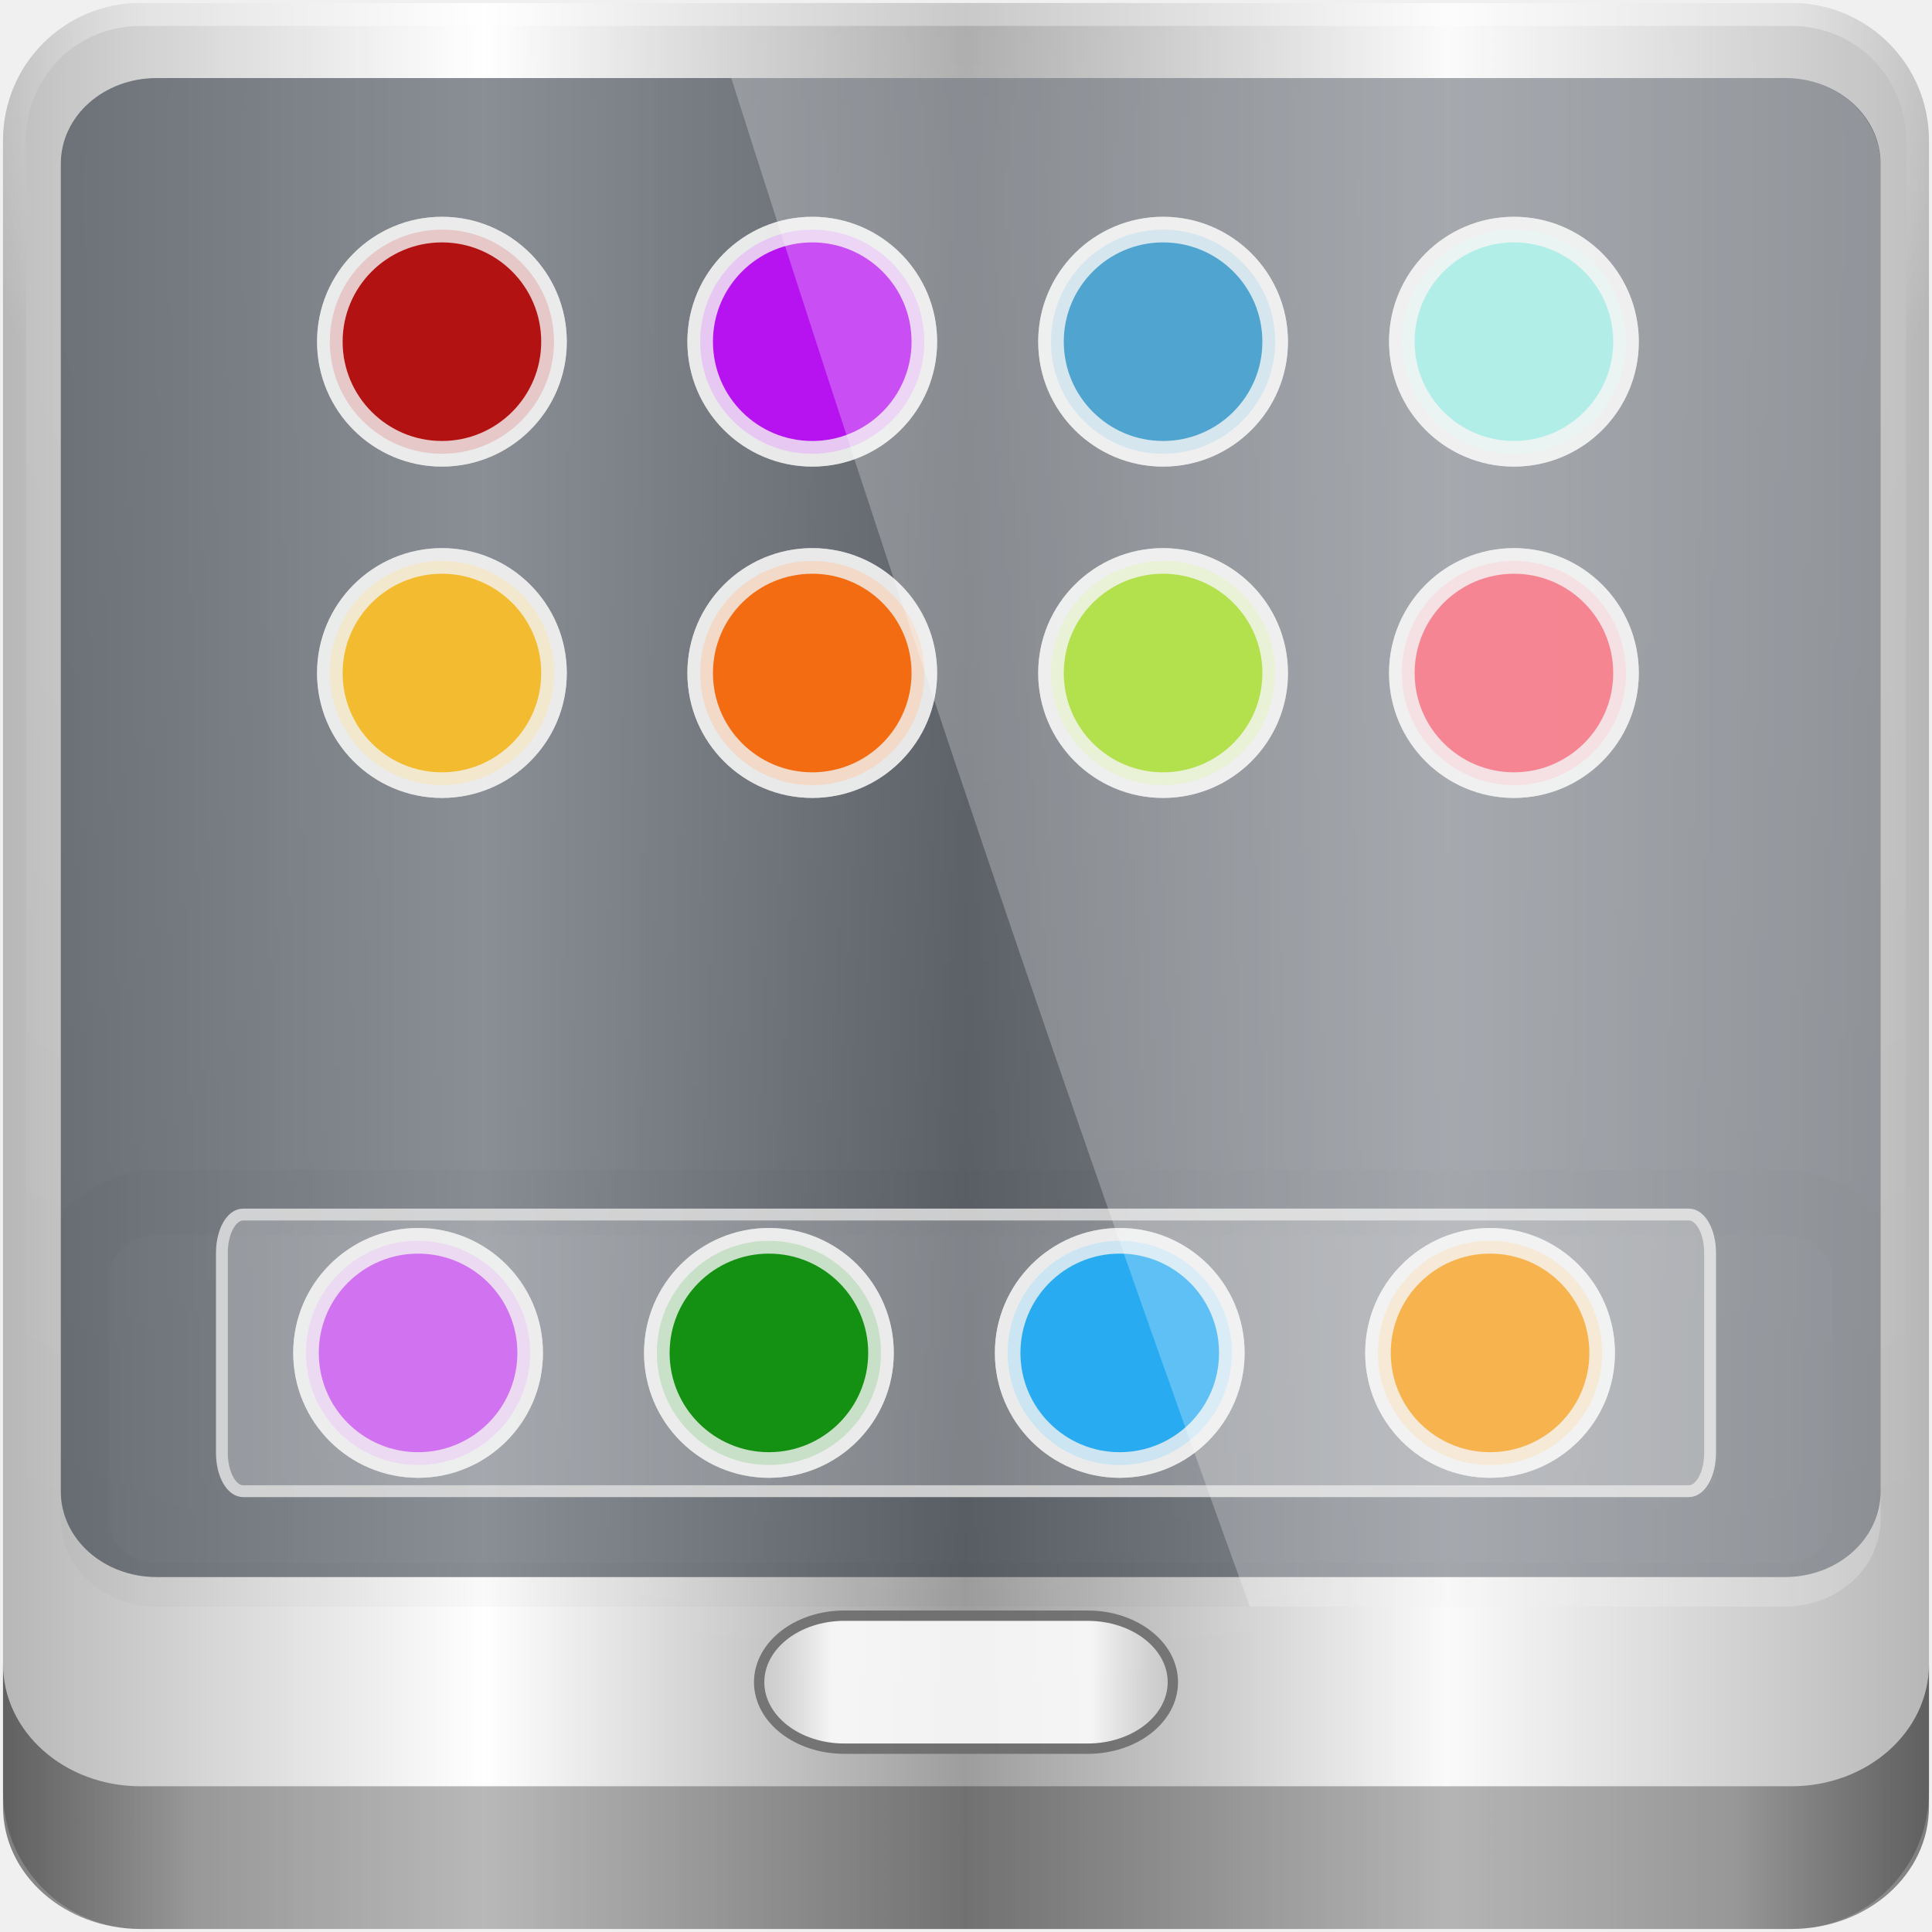
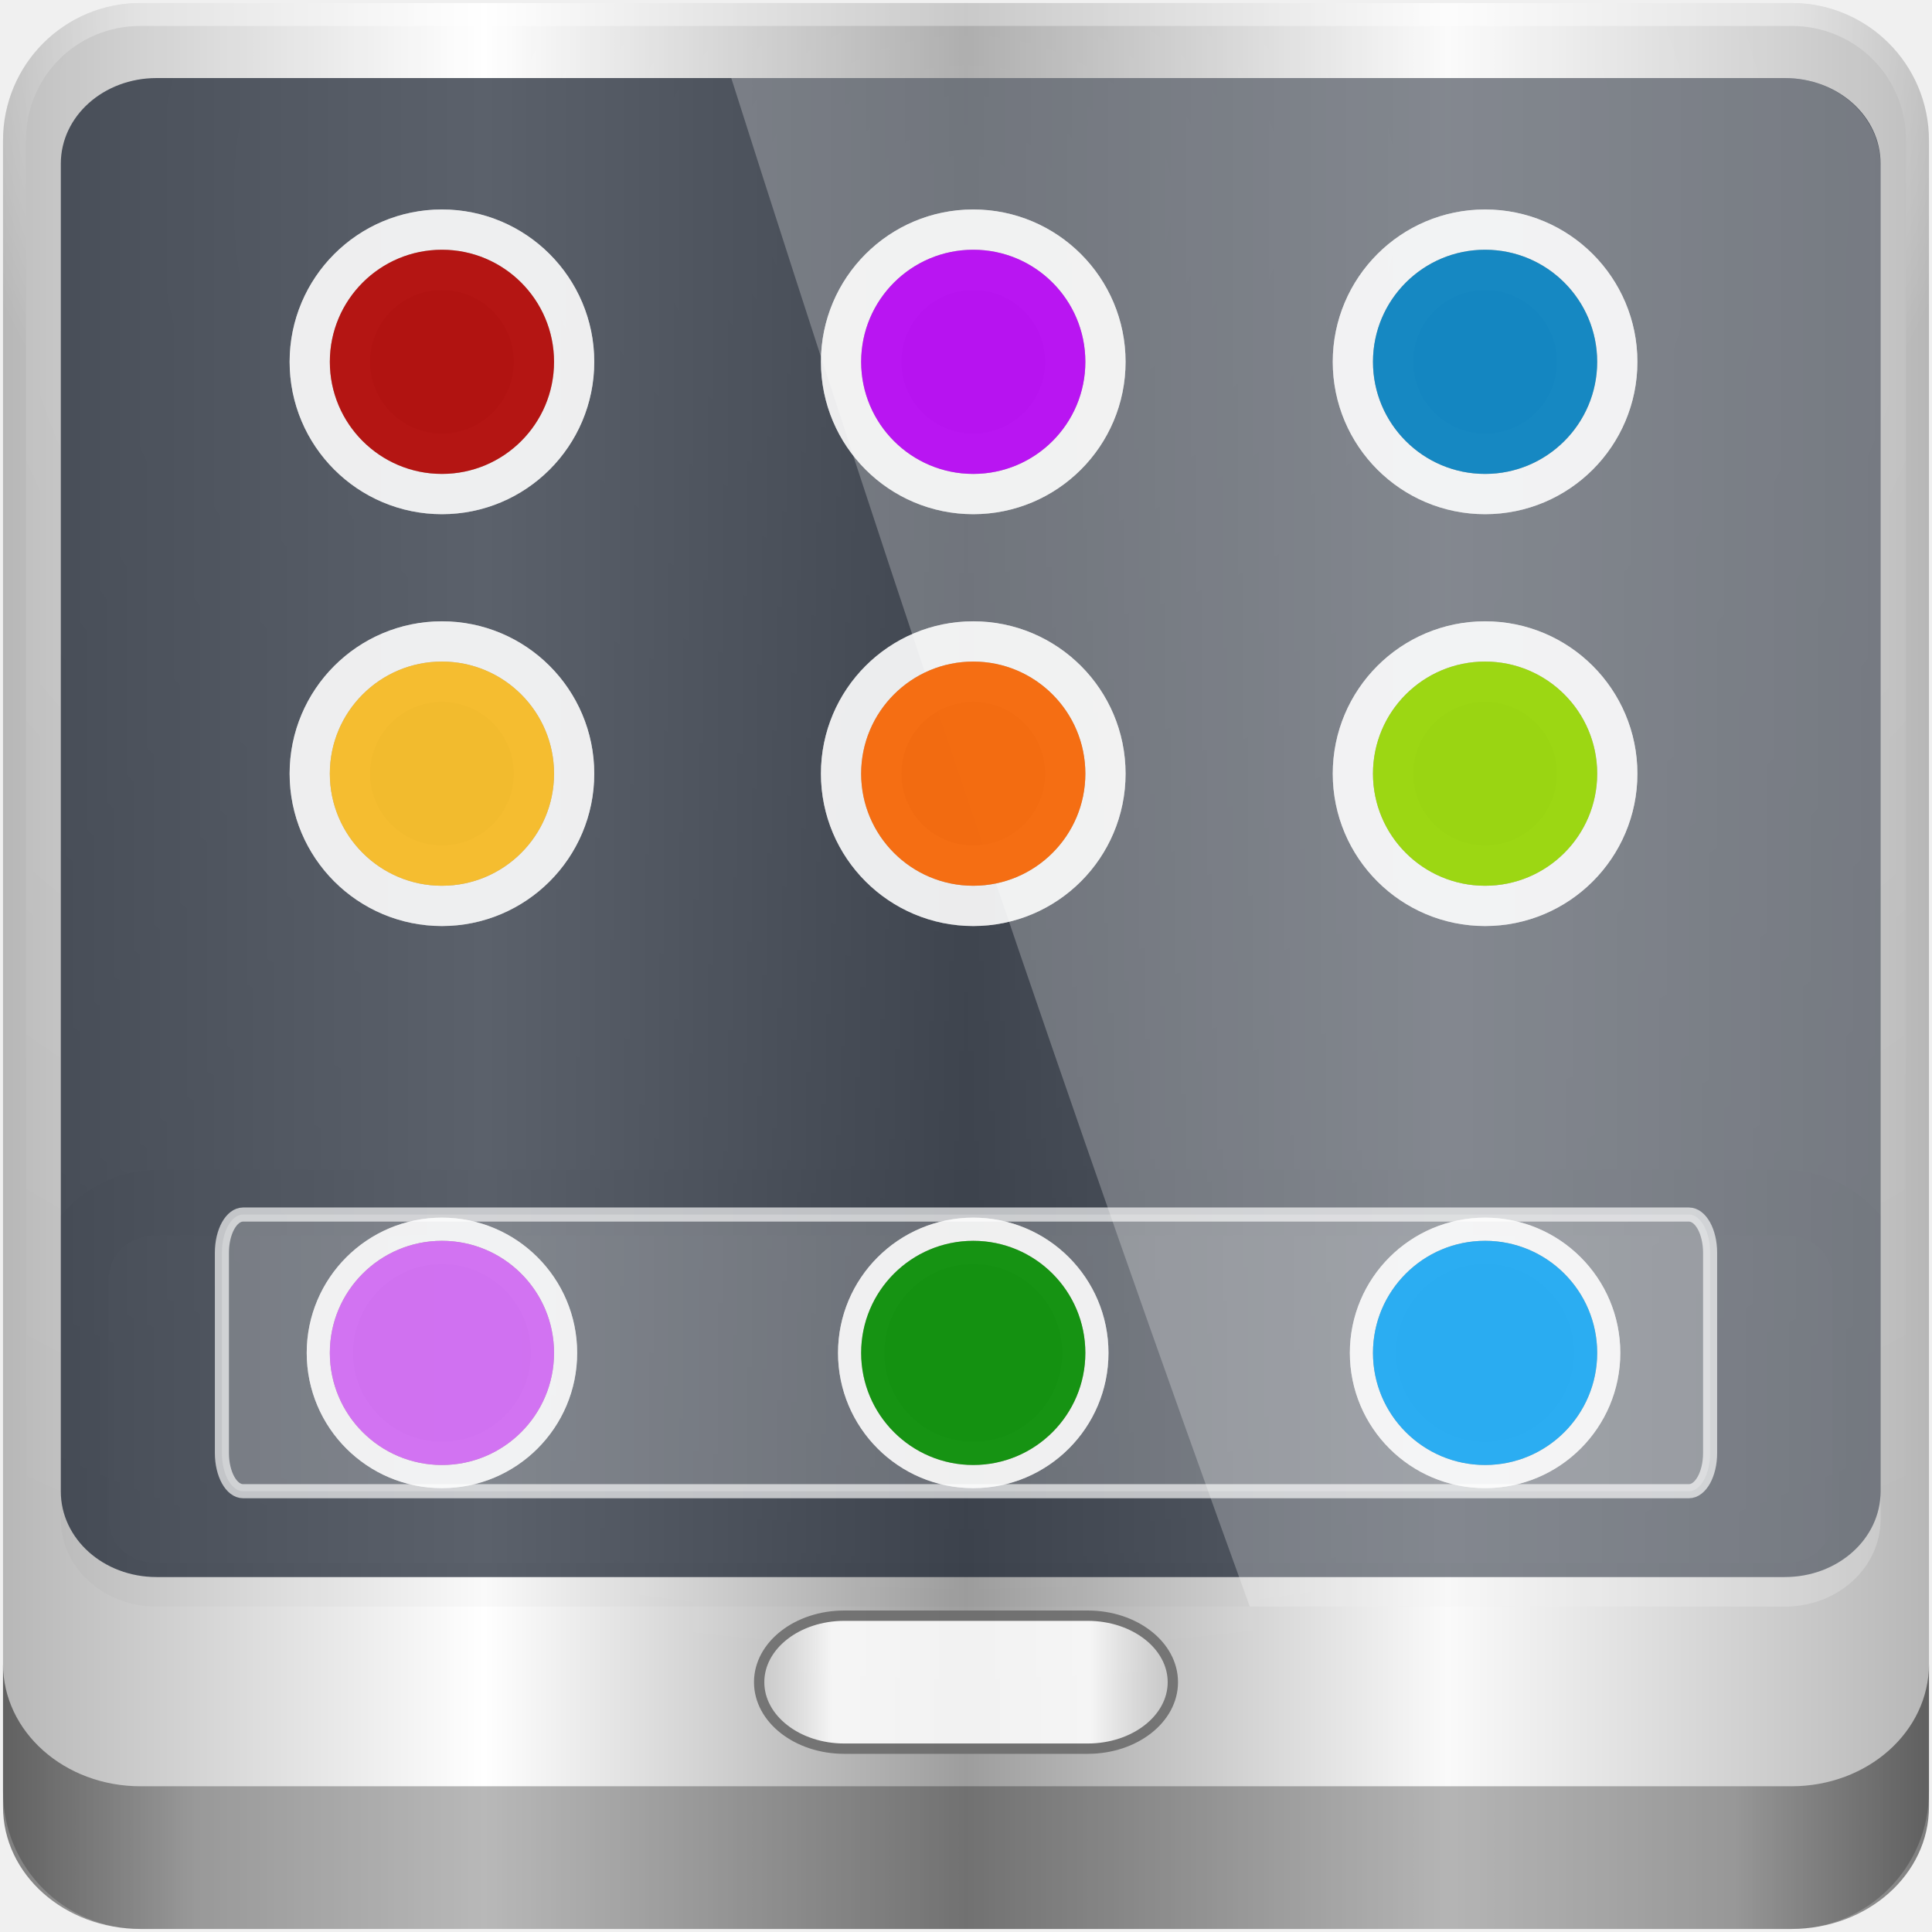
<svg xmlns="http://www.w3.org/2000/svg" xmlns:xlink="http://www.w3.org/1999/xlink" width="96" height="96" viewBox="0 0 96 96" version="1.1" id="svg1072">
  <defs id="defs1066">
    <linearGradient gradientTransform="matrix(1.135375,0,0,1.133663,-40.03712,-46.78764)" y2="47" x2="90" y1="47" x1="6" gradientUnits="userSpaceOnUse" id="linearGradient5021" xlink:href="#linearGradient6139-0" />
    <linearGradient id="linearGradient6139-0">
      <stop id="stop6141-2" offset="0" style="stop-color:#b7b7b7;stop-opacity:1;" />
      <stop style="stop-color:#ffffff;stop-opacity:1;" offset="0.25" id="stop6151-0" />
      <stop style="stop-color:#9d9d9d;stop-opacity:1;" offset="0.5" id="stop6147-1" />
      <stop id="stop6149-4" offset="0.75" style="stop-color:#fafafa;stop-opacity:1;" />
      <stop id="stop6143-4" offset="1" style="stop-color:#b7b7b7;stop-opacity:1;" />
    </linearGradient>
    <radialGradient xlink:href="#linearGradient3888-8-4-8-6" id="radialGradient3114" gradientUnits="userSpaceOnUse" gradientTransform="matrix(0,1.620944,-2.038285,0,160.6643,-243.0366)" cx="158" cy="6.213" fx="158" fy="6.213" r="41" />
    <linearGradient id="linearGradient3888-8-4-8-6">
      <stop style="stop-color:#ffffff;stop-opacity:1;" offset="0" id="stop3890-4-7-9-7" />
      <stop style="stop-color:#ffffff;stop-opacity:0;" offset="1" id="stop3892-5-8-2-7" />
    </linearGradient>
    <radialGradient xlink:href="#linearGradient4091-0-3-0-7" id="radialGradient3118" gradientUnits="userSpaceOnUse" gradientTransform="matrix(-1.072173,0,0,-0.8750202,199.4643,-19.12555)" cx="48" cy="-27" fx="48" fy="-27" r="42" />
    <linearGradient id="linearGradient4091-0-3-0-7">
      <stop style="stop-color:#ffffff;stop-opacity:1;" offset="0" id="stop4093-3-6-4-2" />
      <stop id="stop4099-6-1-8-3" offset="0.8" style="stop-color:#ffffff;stop-opacity:1;" />
      <stop style="stop-color:#ffffff;stop-opacity:0;" offset="1" id="stop4095-1-0-7-9" />
    </linearGradient>
    <linearGradient xlink:href="#linearGradient3832-0-6-1-1" id="linearGradient3120" gradientUnits="userSpaceOnUse" gradientTransform="matrix(1,0,0,0.8890586,200,8.943174)" x1="-94" y1="82.984" x2="-10.188" y2="82.984" />
    <linearGradient id="linearGradient3832-0-6-1-1">
      <stop style="stop-color:#000000;stop-opacity:1;" offset="0" id="stop3834-6-3-7-1" />
      <stop id="stop3872-2-4" offset="0.1" style="stop-color:#000000;stop-opacity:0.588;" />
      <stop style="stop-color:#000000;stop-opacity:0.588;" offset="0.9" id="stop3844-6-2-7-6" />
      <stop style="stop-color:#000000;stop-opacity:1;" offset="1" id="stop3836-5-0-2-9" />
    </linearGradient>
    <linearGradient xlink:href="#linearGradient5700" id="linearGradient5698" gradientUnits="userSpaceOnUse" gradientTransform="matrix(1.135375,0,0,1.133663,-158.9851,10.00224)" x1="6" y1="47" x2="90" y2="47" />
    <linearGradient id="linearGradient5700">
      <stop id="stop5702" offset="0" style="stop-color:#ffffff;stop-opacity:0;" />
      <stop style="stop-color:#ffffff;stop-opacity:0.851;" offset="0.037" id="stop5704" />
      <stop id="stop5706" offset="0.065" style="stop-color:#ffffff;stop-opacity:0;" />
      <stop style="stop-color:#ffffff;stop-opacity:0;" offset="0.945" id="stop5712" />
      <stop style="stop-color:#ffffff;stop-opacity:0.851;" offset="0.966" id="stop5710" />
      <stop id="stop5708" offset="1" style="stop-color:#ffffff;stop-opacity:0;" />
    </linearGradient>
    <linearGradient xlink:href="#linearGradient1218" id="linearGradient1210" x1="4.161" y1="42.204" x2="24.761" y2="42.204" gradientUnits="userSpaceOnUse" gradientTransform="translate(0,-0.2984177)" />
    <linearGradient id="linearGradient1218">
      <stop id="stop1212" offset="0" style="stop-color:#ffffff;stop-opacity:0.017" />
      <stop style="stop-color:#ffffff;stop-opacity:1;" offset="0.179" id="stop1220" />
      <stop style="stop-color:#ffffff;stop-opacity:1;" offset="0.8" id="stop1214" />
      <stop id="stop1216" offset="1" style="stop-color:#ffffff;stop-opacity:0.023" />
    </linearGradient>
  </defs>
  <g id="layer1" transform="translate(0,-1026.52)">
    <g transform="matrix(1.003444,0,0,1.004959,33.4893,1067.993)" id="g1298">
      <path style="display:inline;fill:url(#linearGradient5021);fill-opacity:1;fill-rule:nonzero;stroke:none" d="M 55.334,-41.119 H -26.413 c -3.774,0 -6.812,3.034 -6.812,6.802 v 81.624 c 0,3.768 3.038,6.802 6.812,6.802 h 81.747 c 3.774,0 6.812,-3.034 6.812,-6.802 V -34.317 c 0,-3.768 -3.038,-6.802 -6.812,-6.802 z" id="rect4251-1" />
      <g id="g3272" transform="matrix(1.135375,0,0,1.133663,-153.5746,-46.2208)">
        <path id="path3400-6" d="m 112,5.5 c -2.787,0 -5,2.213 -5,5 v 20.719 7 38.594 c 1.071,1.629 2.897,2.719 5,2.719 h 4 64 4 c 2.103,0 3.929,-1.09 5,-2.719 v -38.594 -7 V 10.5 c 0,-2.787 -2.213,-5 -5,-5 z" style="display:inline;opacity:0.2;fill:url(#radialGradient3114);fill-opacity:1;fill-rule:nonzero;stroke:none" />
        <path id="path4236-5" d="m 112,4.5 c -3.324,0 -6,2.676 -6,6 v 15 h 1 v -15 c 0,-2.787 2.213,-5 5,-5 h 72 c 2.787,0 5,2.213 5,5 v 15 h 1 v -15 c 0,-3.324 -2.676,-6 -6,-6 z" style="display:inline;opacity:0.45;fill:url(#radialGradient3118);fill-opacity:1;fill-rule:nonzero;stroke:none" />
        <path style="opacity:0.47;fill:url(#linearGradient3120);fill-opacity:1;fill-rule:nonzero;stroke:none" d="m 106,76.942 v 0.889 0.889 0.889 1.778 1.778 c 0,2.955 2.676,5.334 6,5.334 h 72 c 3.324,0 6,-2.379 6,-5.334 v -1.778 -1.778 -0.889 -0.889 -0.889 c 0,2.955 -2.676,5.334 -6,5.334 h -72 c -3.324,0 -6,-2.379 -6,-5.334 z" id="path4242-5" />
      </g>
      <path style="color:#000000;font-style:normal;font-variant:normal;font-weight:normal;font-stretch:normal;font-size:medium;line-height:normal;font-family:Sans;-inkscape-font-specification:Sans;text-indent:0;text-align:start;text-decoration:none;text-decoration-line:none;letter-spacing:normal;word-spacing:normal;text-transform:none;writing-mode:lr-tb;direction:ltr;baseline-shift:baseline;text-anchor:start;display:inline;overflow:visible;visibility:visible;opacity:0.02;fill:#000000;fill-opacity:1;fill-rule:nonzero;stroke:none;stroke-width:6;marker:none;enable-background:accumulate" d="m -25.62,16.576 c -1.879,0 -3.637,0.914 -4.743,2.261 v 15.015 c 0,2.393 2.115,4.319 4.743,4.319 H 55.007 c 2.627,0 4.743,-1.926 4.743,-4.319 V 18.837 c -1.106,-1.347 -2.864,-2.261 -4.743,-2.261 z m 0,3.239 H 55.007 c 1.355,0 2.371,0.926 2.371,2.159 v 11.877 c 0,1.234 -1.017,2.159 -2.371,2.159 h -80.627 c -1.355,0 -2.371,-0.926 -2.371,-2.159 V 21.975 c 0,-1.234 1.017,-2.159 2.371,-2.159 z" id="path4972" />
-       <path style="color:#000000;display:inline;overflow:visible;visibility:visible;opacity:0.862;fill:#0d1625;fill-opacity:0.559;fill-rule:nonzero;stroke:none;stroke-width:1.981;marker:none;enable-background:accumulate" d="M -25.62,-37.409 H 55.007 c 2.627,0 4.743,1.889 4.743,4.235 v 65.647 c 0,2.346 -2.115,4.235 -4.743,4.235 h -80.627 c -2.627,0 -4.743,-1.889 -4.743,-4.235 v -65.647 c 0,-2.346 2.115,-4.235 4.743,-4.235 z" id="path4970" />
+       <path style="color:#000000;display:inline;overflow:visible;visibility:visible;opacity:0.862;fill:#0d1625;fill-opacity:0.783;fill-rule:nonzero;stroke:none;stroke-width:1.981;marker:none;enable-background:accumulate" d="M -25.62,-37.409 H 55.007 c 2.627,0 4.743,1.889 4.743,4.235 v 65.647 c 0,2.346 -2.115,4.235 -4.743,4.235 h -80.627 c -2.627,0 -4.743,-1.889 -4.743,-4.235 v -65.647 c 0,-2.346 2.115,-4.235 4.743,-4.235 z" id="path4970" />
      <path id="path5696" d="m -63.614,15.671 h -81.747 c -3.774,0 -6.812,3.034 -6.812,6.802 v 81.624 c 0,3.768 3.038,6.802 6.812,6.802 h 81.747 c 3.774,0 6.812,-3.034 6.812,-6.802 V 22.473 c 0,-3.768 -3.038,-6.802 -6.812,-6.802 z" style="display:inline;opacity:0.877;fill:url(#linearGradient5698);fill-opacity:1;fill-rule:nonzero;stroke:none" />
      <rect ry="5.304" rx="4.216" y="38.618" x="4.218" height="6.575" width="20.486" id="rect1074" style="opacity:0.862;fill:url(#linearGradient1210);fill-opacity:1;fill-rule:evenodd;stroke:#686868;stroke-width:0.511;stroke-linecap:square;stroke-linejoin:round;stroke-miterlimit:4;stroke-dasharray:none;stroke-dashoffset:0;stroke-opacity:1;paint-order:fill markers stroke" />
-       <g transform="matrix(0.9684794,0,0,0.9684794,-73.08121,74.04408)" id="g1237">
-         <rect style="opacity:0.845;fill:#fcfcfc;fill-opacity:0.283;fill-rule:evenodd;stroke:#e2e2e2;stroke-width:0.604;stroke-linecap:square;stroke-linejoin:round;stroke-miterlimit:4;stroke-dasharray:none;stroke-dashoffset:0;stroke-opacity:1;paint-order:fill markers stroke" id="rect1222" width="76.092" height="14.124" x="52.345" y="-57.059" rx="1.084" ry="1.951" />
-         <g id="g928" transform="translate(-0.8780064)" style="stroke:#f3f3f3;stroke-opacity:0.812">
-           <ellipse style="opacity:0.876;fill:#a59c8c;fill-opacity:0.996;fill-rule:evenodd;stroke:#f3f3f3;stroke-width:1.308;stroke-linecap:square;stroke-linejoin:round;stroke-miterlimit:4;stroke-dasharray:none;stroke-dashoffset:0;stroke-opacity:0.812;paint-order:fill markers stroke" id="ellipse1230" cx="118.065" cy="-49.995" rx="5.731" ry="5.723" />
-           <ellipse ry="5.723" rx="5.731" cy="-49.995" cx="63.254" id="path1224" style="opacity:0.876;fill:#a59c8c;fill-opacity:0.996;fill-rule:evenodd;stroke:#f3f3f3;stroke-width:1.308;stroke-linecap:square;stroke-linejoin:round;stroke-miterlimit:4;stroke-dasharray:none;stroke-dashoffset:0;stroke-opacity:0.812;paint-order:fill markers stroke" />
-           <ellipse style="opacity:0.876;fill:#a59c8c;fill-opacity:0.996;fill-rule:evenodd;stroke:#f3f3f3;stroke-width:1.308;stroke-linecap:square;stroke-linejoin:round;stroke-miterlimit:4;stroke-dasharray:none;stroke-dashoffset:0;stroke-opacity:0.812;paint-order:fill markers stroke" id="ellipse1226" cx="81.192" cy="-49.995" rx="5.731" ry="5.723" />
-           <ellipse ry="5.723" rx="5.731" cy="-49.995" cx="99.13" id="ellipse1228" style="opacity:0.876;fill:#a59c8c;fill-opacity:0.996;fill-rule:evenodd;stroke:#f3f3f3;stroke-width:1.308;stroke-linecap:square;stroke-linejoin:round;stroke-miterlimit:4;stroke-dasharray:none;stroke-dashoffset:0;stroke-opacity:0.812;paint-order:fill markers stroke" />
-           <ellipse ry="5.723" rx="5.731" cy="-101.621" cx="-64.473" id="ellipse1239" style="opacity:0.876;fill:#a59c8c;fill-opacity:0.996;fill-rule:evenodd;stroke:#f3f3f3;stroke-width:1.308;stroke-linecap:square;stroke-linejoin:round;stroke-miterlimit:4;stroke-dasharray:none;stroke-dashoffset:0;stroke-opacity:0.812;paint-order:fill markers stroke" transform="scale(-1,1)" />
-           <ellipse style="opacity:0.876;fill:#a59c8c;fill-opacity:0.996;fill-rule:evenodd;stroke:#f3f3f3;stroke-width:1.308;stroke-linecap:square;stroke-linejoin:round;stroke-miterlimit:4;stroke-dasharray:none;stroke-dashoffset:0;stroke-opacity:0.812;paint-order:fill markers stroke" id="ellipse1241" cx="-119.285" cy="-101.621" rx="5.731" ry="5.723" transform="scale(-1,1)" />
-           <ellipse ry="5.723" rx="5.731" cy="-101.621" cx="-101.346" id="ellipse1243" style="opacity:0.876;fill:#a59c8c;fill-opacity:0.996;fill-rule:evenodd;stroke:#f3f3f3;stroke-width:1.308;stroke-linecap:square;stroke-linejoin:round;stroke-miterlimit:4;stroke-dasharray:none;stroke-dashoffset:0;stroke-opacity:0.812;paint-order:fill markers stroke" transform="scale(-1,1)" />
-           <ellipse style="opacity:0.876;fill:#a59c8c;fill-opacity:0.996;fill-rule:evenodd;stroke:#f3f3f3;stroke-width:1.308;stroke-linecap:square;stroke-linejoin:round;stroke-miterlimit:4;stroke-dasharray:none;stroke-dashoffset:0;stroke-opacity:0.812;paint-order:fill markers stroke" id="ellipse1245" cx="-83.408" cy="-101.621" rx="5.731" ry="5.723" transform="scale(-1,1)" />
-           <ellipse style="opacity:0.876;fill:#a59c8c;fill-opacity:0.996;fill-rule:evenodd;stroke:#f3f3f3;stroke-width:1.308;stroke-linecap:square;stroke-linejoin:round;stroke-miterlimit:4;stroke-dasharray:none;stroke-dashoffset:0;stroke-opacity:0.812;paint-order:fill markers stroke" id="ellipse1247" cx="-64.473" cy="-84.705" rx="5.731" ry="5.723" transform="scale(-1,1)" />
-           <ellipse ry="5.723" rx="5.731" cy="-84.705" cx="-119.285" id="ellipse1249" style="opacity:0.876;fill:#a59c8c;fill-opacity:0.996;fill-rule:evenodd;stroke:#f3f3f3;stroke-width:1.308;stroke-linecap:square;stroke-linejoin:round;stroke-miterlimit:4;stroke-dasharray:none;stroke-dashoffset:0;stroke-opacity:0.812;paint-order:fill markers stroke" transform="scale(-1,1)" />
-           <ellipse style="opacity:0.876;fill:#a59c8c;fill-opacity:0.996;fill-rule:evenodd;stroke:#f3f3f3;stroke-width:1.308;stroke-linecap:square;stroke-linejoin:round;stroke-miterlimit:4;stroke-dasharray:none;stroke-dashoffset:0;stroke-opacity:0.812;paint-order:fill markers stroke" id="ellipse1251" cx="-101.346" cy="-84.705" rx="5.731" ry="5.723" transform="scale(-1,1)" />
-           <ellipse ry="5.723" rx="5.731" cy="-84.705" cx="-83.408" id="ellipse1253" style="opacity:0.876;fill:#a59c8c;fill-opacity:0.996;fill-rule:evenodd;stroke:#f3f3f3;stroke-width:1.308;stroke-linecap:square;stroke-linejoin:round;stroke-miterlimit:4;stroke-dasharray:none;stroke-dashoffset:0;stroke-opacity:0.812;paint-order:fill markers stroke" transform="scale(-1,1)" />
-           <ellipse ry="5.723" rx="5.731" cy="-49.995" cx="118.065" id="ellipse880" style="opacity:0.876;fill:#ff9900;fill-opacity:0.996;fill-rule:evenodd;stroke:#f3f3f3;stroke-width:1.308;stroke-linecap:square;stroke-linejoin:round;stroke-miterlimit:4;stroke-dasharray:none;stroke-dashoffset:0;stroke-opacity:0.812;paint-order:fill markers stroke" />
-           <ellipse style="opacity:0.876;fill:#d76cff;fill-opacity:0.996;fill-rule:evenodd;stroke:#f3f3f3;stroke-width:1.308;stroke-linecap:square;stroke-linejoin:round;stroke-miterlimit:4;stroke-dasharray:none;stroke-dashoffset:0;stroke-opacity:0.812;paint-order:fill markers stroke" id="ellipse882" cx="63.254" cy="-49.995" rx="5.731" ry="5.723" />
-           <ellipse ry="5.723" rx="5.731" cy="-49.995" cx="81.192" id="ellipse884" style="opacity:0.876;fill:#009100;fill-opacity:0.996;fill-rule:evenodd;stroke:#f3f3f3;stroke-width:1.308;stroke-linecap:square;stroke-linejoin:round;stroke-miterlimit:4;stroke-dasharray:none;stroke-dashoffset:0;stroke-opacity:0.812;paint-order:fill markers stroke" />
-           <ellipse style="opacity:0.876;fill:#19aeff;fill-opacity:0.996;fill-rule:evenodd;stroke:#f3f3f3;stroke-width:1.308;stroke-linecap:square;stroke-linejoin:round;stroke-miterlimit:4;stroke-dasharray:none;stroke-dashoffset:0;stroke-opacity:0.812;paint-order:fill markers stroke" id="ellipse886" cx="99.13" cy="-49.995" rx="5.731" ry="5.723" />
-           <ellipse transform="scale(-1,1)" style="opacity:0.876;fill:#b50000;fill-opacity:0.996;fill-rule:evenodd;stroke:#f3f3f3;stroke-width:1.308;stroke-linecap:square;stroke-linejoin:round;stroke-miterlimit:4;stroke-dasharray:none;stroke-dashoffset:0;stroke-opacity:0.812;paint-order:fill markers stroke" id="ellipse888" cx="-64.473" cy="-101.621" rx="5.731" ry="5.723" />
-           <ellipse transform="scale(-1,1)" ry="5.723" rx="5.731" cy="-101.621" cx="-119.285" id="ellipse890" style="opacity:0.876;fill:#97f3eb;fill-opacity:0.996;fill-rule:evenodd;stroke:#f3f3f3;stroke-width:1.308;stroke-linecap:square;stroke-linejoin:round;stroke-miterlimit:4;stroke-dasharray:none;stroke-dashoffset:0;stroke-opacity:0.812;paint-order:fill markers stroke" />
-           <ellipse transform="scale(-1,1)" style="opacity:0.876;fill:#0084c8;fill-opacity:0.996;fill-rule:evenodd;stroke:#f3f3f3;stroke-width:1.308;stroke-linecap:square;stroke-linejoin:round;stroke-miterlimit:4;stroke-dasharray:none;stroke-dashoffset:0;stroke-opacity:0.812;paint-order:fill markers stroke" id="ellipse892" cx="-101.346" cy="-101.621" rx="5.731" ry="5.723" />
-           <ellipse transform="scale(-1,1)" ry="5.723" rx="5.731" cy="-101.621" cx="-83.408" id="ellipse894" style="opacity:0.876;fill:#ba00ff;fill-opacity:0.996;fill-rule:evenodd;stroke:#f3f3f3;stroke-width:1.308;stroke-linecap:square;stroke-linejoin:round;stroke-miterlimit:4;stroke-dasharray:none;stroke-dashoffset:0;stroke-opacity:0.812;paint-order:fill markers stroke" />
-           <ellipse transform="scale(-1,1)" ry="5.723" rx="5.731" cy="-84.705" cx="-64.473" id="ellipse896" style="opacity:0.876;fill:#ffc022;fill-opacity:0.996;fill-rule:evenodd;stroke:#f3f3f3;stroke-width:1.308;stroke-linecap:square;stroke-linejoin:round;stroke-miterlimit:4;stroke-dasharray:none;stroke-dashoffset:0;stroke-opacity:0.812;paint-order:fill markers stroke" />
-           <ellipse transform="scale(-1,1)" style="opacity:0.876;fill:#ff546b;fill-opacity:0.996;fill-rule:evenodd;stroke:#f3f3f3;stroke-width:1.308;stroke-linecap:square;stroke-linejoin:round;stroke-miterlimit:4;stroke-dasharray:none;stroke-dashoffset:0;stroke-opacity:0.812;paint-order:fill markers stroke" id="ellipse898" cx="-119.285" cy="-84.705" rx="5.731" ry="5.723" />
-           <ellipse transform="scale(-1,1)" ry="5.723" rx="5.731" cy="-84.705" cx="-101.346" id="ellipse900" style="opacity:0.876;fill:#9ade00;fill-opacity:0.996;fill-rule:evenodd;stroke:#f3f3f3;stroke-width:1.308;stroke-linecap:square;stroke-linejoin:round;stroke-miterlimit:4;stroke-dasharray:none;stroke-dashoffset:0;stroke-opacity:0.812;paint-order:fill markers stroke" />
-           <ellipse transform="scale(-1,1)" style="opacity:0.876;fill:#ff6600;fill-opacity:0.996;fill-rule:evenodd;stroke:#f3f3f3;stroke-width:1.308;stroke-linecap:square;stroke-linejoin:round;stroke-miterlimit:4;stroke-dasharray:none;stroke-dashoffset:0;stroke-opacity:0.812;paint-order:fill markers stroke" id="ellipse902" cx="-83.408" cy="-84.705" rx="5.731" ry="5.723" />
-         </g>
-       </g>
+       <rect ry="1.89" rx="1.05" y="18.784" x="-22.386" height="13.679" width="73.694" id="rect1222" style="opacity:0.845;fill:none;fill-opacity:0.283;fill-rule:evenodd;stroke:#ffffff;stroke-width:0.697;stroke-linecap:square;stroke-linejoin:round;stroke-miterlimit:4;stroke-dasharray:none;stroke-dashoffset:0;stroke-opacity:0.777;paint-order:fill markers stroke" />
+       <ellipse ry="5.542" rx="5.551" cy="25.625" cx="-11.49" id="path1224" style="opacity:0.876;fill:none;fill-opacity:0.996;fill-rule:evenodd;stroke:#ffffff;stroke-width:2.29;stroke-linecap:square;stroke-linejoin:round;stroke-miterlimit:4;stroke-dasharray:none;stroke-dashoffset:0;stroke-opacity:0.777;paint-order:fill markers stroke" />
+       <ellipse style="opacity:0.876;fill:none;fill-opacity:0.996;fill-rule:evenodd;stroke:#ffffff;stroke-width:2.29;stroke-linecap:square;stroke-linejoin:round;stroke-miterlimit:4;stroke-dasharray:none;stroke-dashoffset:0;stroke-opacity:0.777;paint-order:fill markers stroke" id="ellipse1226" cx="14.82" cy="25.625" rx="5.551" ry="5.542" />
+       <ellipse ry="5.542" rx="5.551" cy="25.625" cx="40.165" id="ellipse1228" style="opacity:0.876;fill:none;fill-opacity:0.996;fill-rule:evenodd;stroke:#ffffff;stroke-width:2.29;stroke-linecap:square;stroke-linejoin:round;stroke-miterlimit:4;stroke-dasharray:none;stroke-dashoffset:0;stroke-opacity:0.777;paint-order:fill markers stroke" />
+       <ellipse ry="5.542" rx="5.551" cy="-23.378" cx="11.49" id="ellipse1239" style="opacity:0.876;fill:none;fill-opacity:0.996;fill-rule:evenodd;stroke:#ffffff;stroke-width:3.983;stroke-linecap:square;stroke-linejoin:round;stroke-miterlimit:4;stroke-dasharray:none;stroke-dashoffset:0;stroke-opacity:0.777;paint-order:fill markers stroke" transform="scale(-1,1)" />
+       <ellipse ry="5.542" rx="5.551" cy="-23.378" cx="-40.165" id="ellipse1243" style="opacity:0.876;fill:none;fill-opacity:0.996;fill-rule:evenodd;stroke:#ffffff;stroke-width:3.983;stroke-linecap:square;stroke-linejoin:round;stroke-miterlimit:4;stroke-dasharray:none;stroke-dashoffset:0;stroke-opacity:0.777;paint-order:fill markers stroke" transform="scale(-1,1)" />
+       <ellipse style="opacity:0.876;fill:none;fill-opacity:0.996;fill-rule:evenodd;stroke:#ffffff;stroke-width:3.983;stroke-linecap:square;stroke-linejoin:round;stroke-miterlimit:4;stroke-dasharray:none;stroke-dashoffset:0;stroke-opacity:0.777;paint-order:fill markers stroke" id="ellipse1245" cx="-14.82" cy="-23.378" rx="5.551" ry="5.542" transform="scale(-1,1)" />
+       <ellipse style="opacity:0.876;fill:none;fill-opacity:0.996;fill-rule:evenodd;stroke:#ffffff;stroke-width:3.983;stroke-linecap:square;stroke-linejoin:round;stroke-miterlimit:4;stroke-dasharray:none;stroke-dashoffset:0;stroke-opacity:0.777;paint-order:fill markers stroke" id="ellipse1247" cx="11.49" cy="-3.015" rx="5.551" ry="5.542" transform="scale(-1,1)" />
+       <ellipse style="opacity:0.876;fill:none;fill-opacity:0.996;fill-rule:evenodd;stroke:#ffffff;stroke-width:3.983;stroke-linecap:square;stroke-linejoin:round;stroke-miterlimit:4;stroke-dasharray:none;stroke-dashoffset:0;stroke-opacity:0.777;paint-order:fill markers stroke" id="ellipse1251" cx="-40.165" cy="-3.015" rx="5.551" ry="5.542" transform="scale(-1,1)" />
+       <ellipse ry="5.542" rx="5.551" cy="-3.015" cx="-14.82" id="ellipse1253" style="opacity:0.876;fill:none;fill-opacity:0.996;fill-rule:evenodd;stroke:#ffffff;stroke-width:3.983;stroke-linecap:square;stroke-linejoin:round;stroke-miterlimit:4;stroke-dasharray:none;stroke-dashoffset:0;stroke-opacity:0.777;paint-order:fill markers stroke" transform="scale(-1,1)" />
+       <ellipse style="opacity:0.876;fill:none;fill-opacity:0.996;fill-rule:evenodd;stroke:#ffffff;stroke-width:2.29;stroke-linecap:square;stroke-linejoin:round;stroke-miterlimit:4;stroke-dasharray:none;stroke-dashoffset:0;stroke-opacity:0.777;paint-order:fill markers stroke" id="ellipse882" cx="-11.49" cy="25.625" rx="5.551" ry="5.542" />
+       <ellipse ry="5.542" rx="5.551" cy="25.625" cx="14.82" id="ellipse884" style="opacity:0.876;fill:none;fill-opacity:0.996;fill-rule:evenodd;stroke:#ffffff;stroke-width:2.29;stroke-linecap:square;stroke-linejoin:round;stroke-miterlimit:4;stroke-dasharray:none;stroke-dashoffset:0;stroke-opacity:0.777;paint-order:fill markers stroke" />
+       <ellipse style="opacity:0.876;fill:none;fill-opacity:0.996;fill-rule:evenodd;stroke:#ffffff;stroke-width:2.29;stroke-linecap:square;stroke-linejoin:round;stroke-miterlimit:4;stroke-dasharray:none;stroke-dashoffset:0;stroke-opacity:0.777;paint-order:fill markers stroke" id="ellipse886" cx="40.165" cy="25.625" rx="5.551" ry="5.542" />
+       <ellipse transform="scale(-1,1)" style="opacity:0.876;fill:none;fill-opacity:0.996;fill-rule:evenodd;stroke:#ffffff;stroke-width:3.983;stroke-linecap:square;stroke-linejoin:round;stroke-miterlimit:4;stroke-dasharray:none;stroke-dashoffset:0;stroke-opacity:0.777;paint-order:fill markers stroke" id="ellipse888" cx="11.49" cy="-23.378" rx="5.551" ry="5.542" />
+       <ellipse transform="scale(-1,1)" style="opacity:0.876;fill:none;fill-opacity:0.996;fill-rule:evenodd;stroke:#ffffff;stroke-width:3.983;stroke-linecap:square;stroke-linejoin:round;stroke-miterlimit:4;stroke-dasharray:none;stroke-dashoffset:0;stroke-opacity:0.777;paint-order:fill markers stroke" id="ellipse892" cx="-40.165" cy="-23.378" rx="5.551" ry="5.542" />
+       <ellipse transform="scale(-1,1)" ry="5.542" rx="5.551" cy="-23.378" cx="-14.82" id="ellipse894" style="opacity:0.876;fill:none;fill-opacity:0.996;fill-rule:evenodd;stroke:#ffffff;stroke-width:3.983;stroke-linecap:square;stroke-linejoin:round;stroke-miterlimit:4;stroke-dasharray:none;stroke-dashoffset:0;stroke-opacity:0.777;paint-order:fill markers stroke" />
+       <ellipse transform="scale(-1,1)" ry="5.542" rx="5.551" cy="-3.015" cx="11.49" id="ellipse896" style="opacity:0.876;fill:none;fill-opacity:0.996;fill-rule:evenodd;stroke:#ffffff;stroke-width:3.983;stroke-linecap:square;stroke-linejoin:round;stroke-miterlimit:4;stroke-dasharray:none;stroke-dashoffset:0;stroke-opacity:0.777;paint-order:fill markers stroke" />
+       <ellipse transform="scale(-1,1)" ry="5.542" rx="5.551" cy="-3.015" cx="-40.165" id="ellipse900" style="opacity:0.876;fill:none;fill-opacity:0.996;fill-rule:evenodd;stroke:#ffffff;stroke-width:3.983;stroke-linecap:square;stroke-linejoin:round;stroke-miterlimit:4;stroke-dasharray:none;stroke-dashoffset:0;stroke-opacity:0.777;paint-order:fill markers stroke" />
+       <ellipse transform="scale(-1,1)" style="opacity:0.876;fill:none;fill-opacity:0.996;fill-rule:evenodd;stroke:#ffffff;stroke-width:3.983;stroke-linecap:square;stroke-linejoin:round;stroke-miterlimit:4;stroke-dasharray:none;stroke-dashoffset:0;stroke-opacity:0.777;paint-order:fill markers stroke" id="ellipse902" cx="-14.82" cy="-3.015" rx="5.551" ry="5.542" />
      <path style="color:#000000;display:inline;overflow:visible;visibility:visible;opacity:0.253;fill:#ffffff;fill-opacity:1;fill-rule:nonzero;stroke:none;stroke-width:2;marker:none;enable-background:accumulate" d="M 2.837,-37.409 C 11.137,-11.354 19.763,14.087 28.514,38.17 h 26.493 c 2.627,0 4.743,-1.926 4.743,-4.319 v -66.941 c 0,-2.393 -2.115,-4.319 -4.743,-4.319 z" id="path4974" />
+       <rect style="opacity:0.845;fill:#fcfcfc;fill-opacity:0.283;fill-rule:evenodd;stroke:none;stroke-width:2.056;stroke-linecap:square;stroke-linejoin:round;stroke-miterlimit:4;stroke-dasharray:none;stroke-dashoffset:0;stroke-opacity:1;paint-order:fill markers stroke" id="rect4213" width="73.694" height="13.679" x="-22.386" y="18.784" rx="1.05" ry="1.89" />
+       <ellipse style="opacity:0.876;fill:#a59c8c;fill-opacity:0.996;fill-rule:evenodd;stroke:none;stroke-width:2.29;stroke-linecap:square;stroke-linejoin:round;stroke-miterlimit:4;stroke-dasharray:none;stroke-dashoffset:0;stroke-opacity:1;paint-order:fill markers stroke" id="ellipse4219" cx="-11.49" cy="25.625" rx="5.551" ry="5.542" />
+       <ellipse ry="5.542" rx="5.551" cy="25.625" cx="14.82" id="ellipse4221" style="opacity:0.876;fill:#a59c8c;fill-opacity:0.996;fill-rule:evenodd;stroke:none;stroke-width:2.29;stroke-linecap:square;stroke-linejoin:round;stroke-miterlimit:4;stroke-dasharray:none;stroke-dashoffset:0;stroke-opacity:1;paint-order:fill markers stroke" />
+       <ellipse style="opacity:0.876;fill:#a59c8c;fill-opacity:0.996;fill-rule:evenodd;stroke:none;stroke-width:2.29;stroke-linecap:square;stroke-linejoin:round;stroke-miterlimit:4;stroke-dasharray:none;stroke-dashoffset:0;stroke-opacity:1;paint-order:fill markers stroke" id="ellipse4223" cx="40.165" cy="25.625" rx="5.551" ry="5.542" />
+       <ellipse transform="scale(-1,1)" style="opacity:0.876;fill:#a59c8c;fill-opacity:0.996;fill-rule:evenodd;stroke:none;stroke-width:2.056;stroke-linecap:square;stroke-linejoin:round;stroke-miterlimit:4;stroke-dasharray:none;stroke-dashoffset:0;stroke-opacity:1;paint-order:fill markers stroke" id="ellipse4225" cx="11.49" cy="-23.378" rx="5.551" ry="5.542" />
+       <ellipse transform="scale(-1,1)" style="opacity:0.876;fill:#a59c8c;fill-opacity:0.996;fill-rule:evenodd;stroke:none;stroke-width:2.056;stroke-linecap:square;stroke-linejoin:round;stroke-miterlimit:4;stroke-dasharray:none;stroke-dashoffset:0;stroke-opacity:1;paint-order:fill markers stroke" id="ellipse4229" cx="-40.165" cy="-23.378" rx="5.551" ry="5.542" />
+       <ellipse transform="scale(-1,1)" ry="5.542" rx="5.551" cy="-23.378" cx="-14.82" id="ellipse4231" style="opacity:0.876;fill:#a59c8c;fill-opacity:0.996;fill-rule:evenodd;stroke:none;stroke-width:2.056;stroke-linecap:square;stroke-linejoin:round;stroke-miterlimit:4;stroke-dasharray:none;stroke-dashoffset:0;stroke-opacity:1;paint-order:fill markers stroke" />
+       <ellipse transform="scale(-1,1)" ry="5.542" rx="5.551" cy="-3.015" cx="11.49" id="ellipse4233" style="opacity:0.876;fill:#a59c8c;fill-opacity:0.996;fill-rule:evenodd;stroke:none;stroke-width:2.056;stroke-linecap:square;stroke-linejoin:round;stroke-miterlimit:4;stroke-dasharray:none;stroke-dashoffset:0;stroke-opacity:1;paint-order:fill markers stroke" />
+       <ellipse transform="scale(-1,1)" ry="5.542" rx="5.551" cy="-3.015" cx="-40.165" id="ellipse4237" style="opacity:0.876;fill:#a59c8c;fill-opacity:0.996;fill-rule:evenodd;stroke:none;stroke-width:2.056;stroke-linecap:square;stroke-linejoin:round;stroke-miterlimit:4;stroke-dasharray:none;stroke-dashoffset:0;stroke-opacity:1;paint-order:fill markers stroke" />
+       <ellipse transform="scale(-1,1)" style="opacity:0.876;fill:#a59c8c;fill-opacity:0.996;fill-rule:evenodd;stroke:none;stroke-width:2.056;stroke-linecap:square;stroke-linejoin:round;stroke-miterlimit:4;stroke-dasharray:none;stroke-dashoffset:0;stroke-opacity:1;paint-order:fill markers stroke" id="ellipse4239" cx="-14.82" cy="-3.015" rx="5.551" ry="5.542" />
+       <ellipse ry="5.542" rx="5.551" cy="25.625" cx="-11.49" id="ellipse4243" style="opacity:0.876;fill:#d76cff;fill-opacity:0.996;fill-rule:evenodd;stroke:none;stroke-width:2.29;stroke-linecap:square;stroke-linejoin:round;stroke-miterlimit:4;stroke-dasharray:none;stroke-dashoffset:0;stroke-opacity:1;paint-order:fill markers stroke" />
+       <ellipse style="opacity:0.876;fill:#009100;fill-opacity:0.996;fill-rule:evenodd;stroke:none;stroke-width:2.29;stroke-linecap:square;stroke-linejoin:round;stroke-miterlimit:4;stroke-dasharray:none;stroke-dashoffset:0;stroke-opacity:1;paint-order:fill markers stroke" id="ellipse4245" cx="14.82" cy="25.625" rx="5.551" ry="5.542" />
+       <ellipse ry="5.542" rx="5.551" cy="25.625" cx="40.165" id="ellipse4247" style="opacity:0.876;fill:#19aeff;fill-opacity:0.996;fill-rule:evenodd;stroke:none;stroke-width:2.29;stroke-linecap:square;stroke-linejoin:round;stroke-miterlimit:4;stroke-dasharray:none;stroke-dashoffset:0;stroke-opacity:1;paint-order:fill markers stroke" />
+       <ellipse ry="5.542" rx="5.551" cy="-23.378" cx="11.49" id="ellipse4249" style="opacity:0.876;fill:#b50000;fill-opacity:0.996;fill-rule:evenodd;stroke:none;stroke-width:2.056;stroke-linecap:square;stroke-linejoin:round;stroke-miterlimit:4;stroke-dasharray:none;stroke-dashoffset:0;stroke-opacity:1;paint-order:fill markers stroke" transform="scale(-1,1)" />
+       <ellipse ry="5.542" rx="5.551" cy="-23.378" cx="-40.165" id="ellipse4253" style="opacity:0.876;fill:#0084c8;fill-opacity:0.996;fill-rule:evenodd;stroke:none;stroke-width:2.056;stroke-linecap:square;stroke-linejoin:round;stroke-miterlimit:4;stroke-dasharray:none;stroke-dashoffset:0;stroke-opacity:1;paint-order:fill markers stroke" transform="scale(-1,1)" />
+       <ellipse style="opacity:0.876;fill:#ba00ff;fill-opacity:0.996;fill-rule:evenodd;stroke:none;stroke-width:2.056;stroke-linecap:square;stroke-linejoin:round;stroke-miterlimit:4;stroke-dasharray:none;stroke-dashoffset:0;stroke-opacity:1;paint-order:fill markers stroke" id="ellipse4255" cx="-14.82" cy="-23.378" rx="5.551" ry="5.542" transform="scale(-1,1)" />
+       <ellipse style="opacity:0.876;fill:#ffc022;fill-opacity:0.996;fill-rule:evenodd;stroke:none;stroke-width:2.056;stroke-linecap:square;stroke-linejoin:round;stroke-miterlimit:4;stroke-dasharray:none;stroke-dashoffset:0;stroke-opacity:1;paint-order:fill markers stroke" id="ellipse4257" cx="11.49" cy="-3.015" rx="5.551" ry="5.542" transform="scale(-1,1)" />
+       <ellipse style="opacity:0.876;fill:#9ade00;fill-opacity:0.996;fill-rule:evenodd;stroke:none;stroke-width:2.056;stroke-linecap:square;stroke-linejoin:round;stroke-miterlimit:4;stroke-dasharray:none;stroke-dashoffset:0;stroke-opacity:1;paint-order:fill markers stroke" id="ellipse4261" cx="-40.165" cy="-3.015" rx="5.551" ry="5.542" transform="scale(-1,1)" />
+       <ellipse ry="5.542" rx="5.551" cy="-3.015" cx="-14.82" id="ellipse4263" style="opacity:0.876;fill:#ff6600;fill-opacity:0.996;fill-rule:evenodd;stroke:none;stroke-width:2.056;stroke-linecap:square;stroke-linejoin:round;stroke-miterlimit:4;stroke-dasharray:none;stroke-dashoffset:0;stroke-opacity:1;paint-order:fill markers stroke" transform="scale(-1,1)" />
    </g>
  </g>
</svg>
